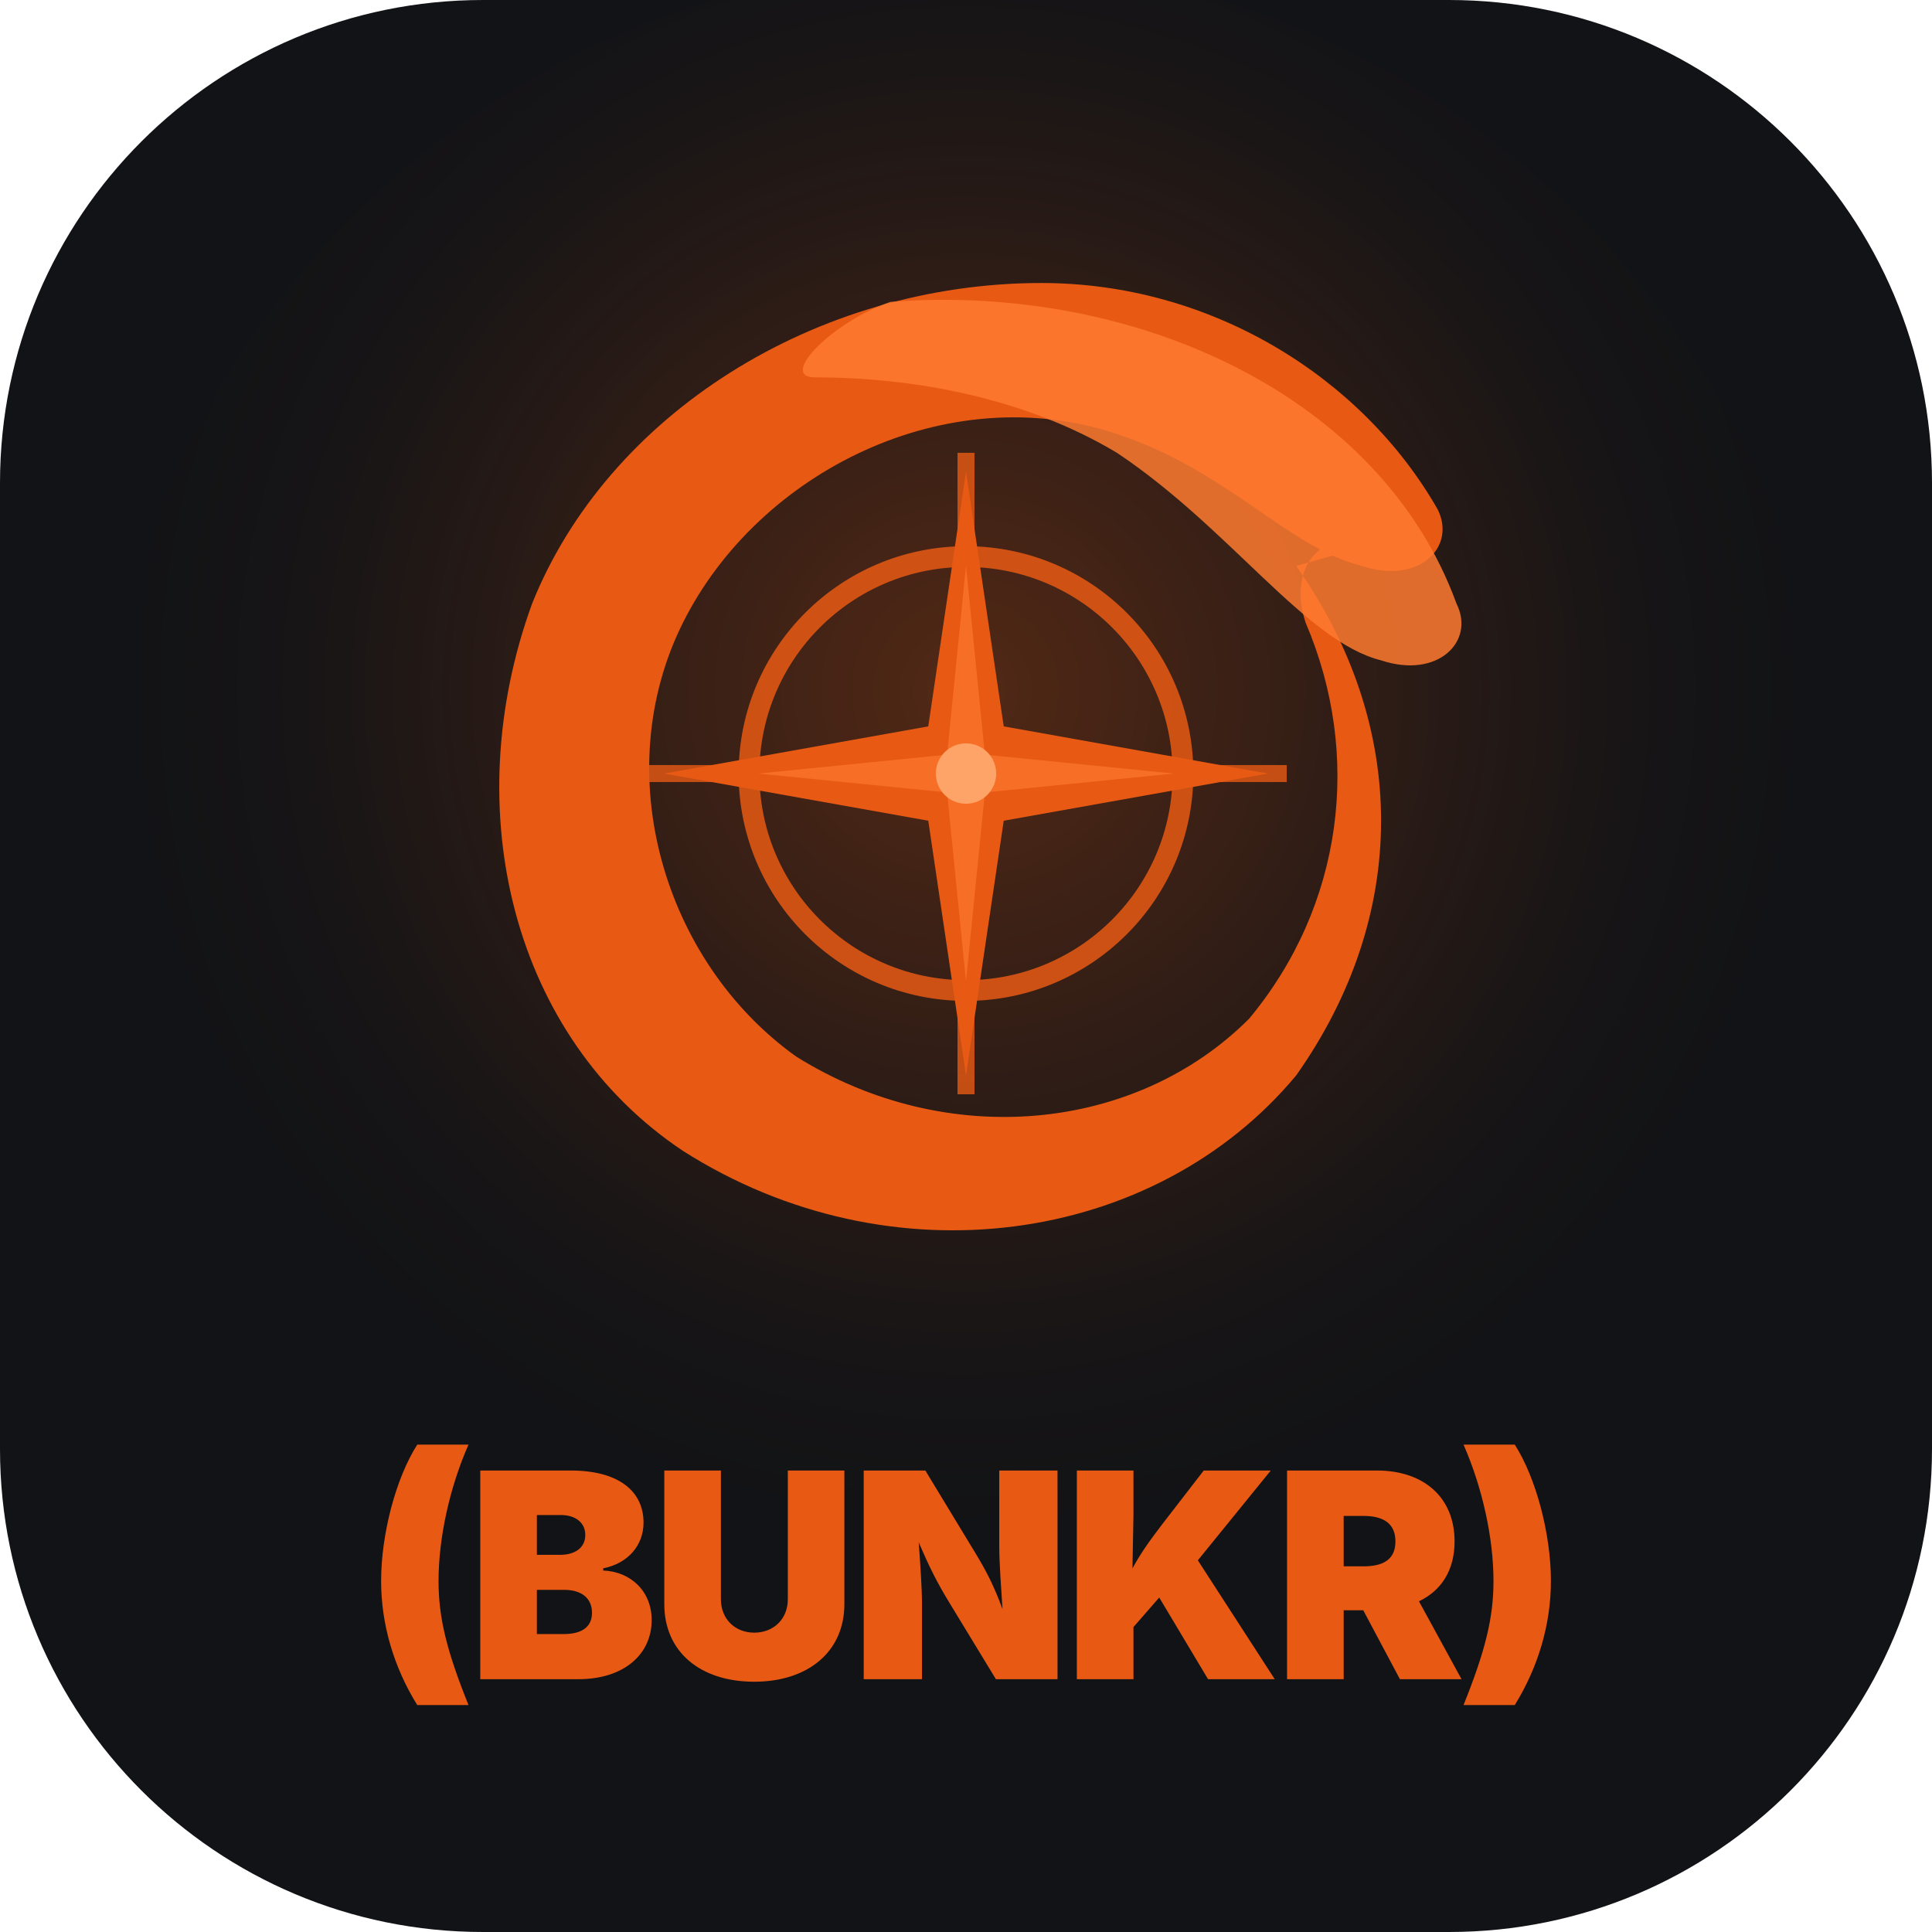
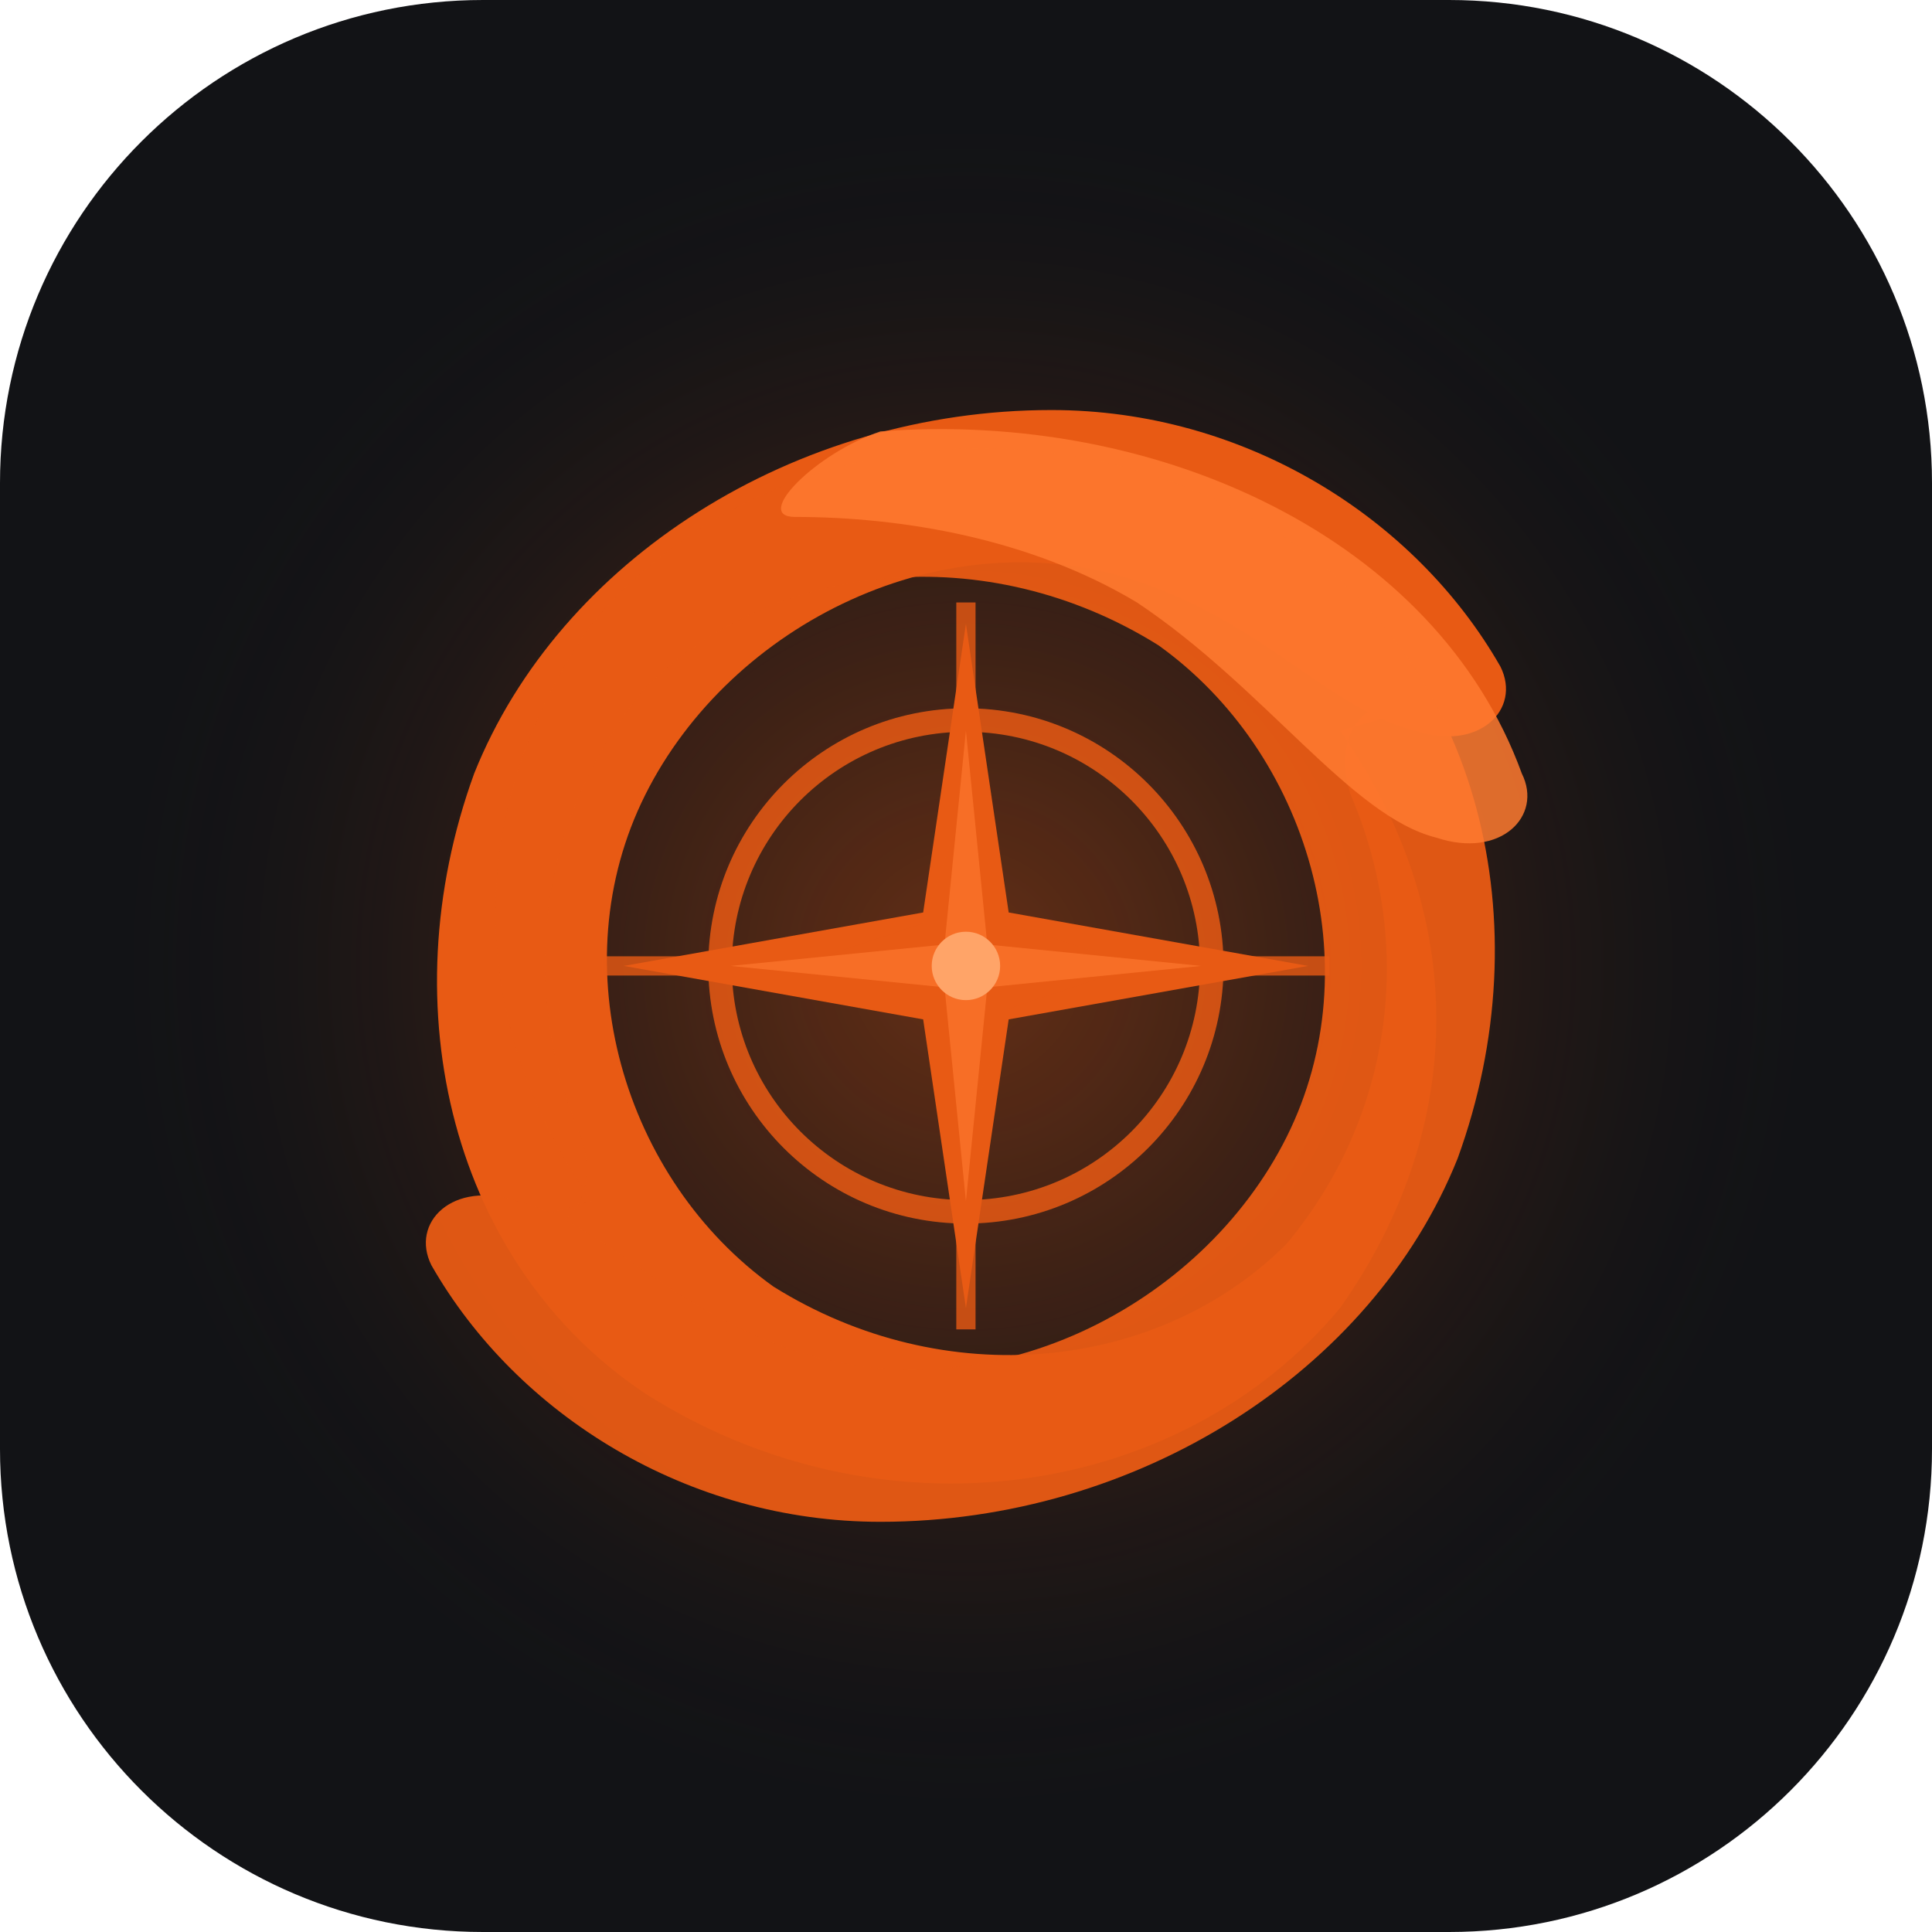
<svg xmlns="http://www.w3.org/2000/svg" viewBox="0 0 512 512" fill="none">
  <rect width="512" height="512" rx="128" fill="#121316" />
  <defs>
-     <radialGradient id="bunkrGlow" cx="50%" cy="42%" r="50%">
-       <stop offset="0%" stop-color="#E85A14" stop-opacity="0.3" />
-       <stop offset="60%" stop-color="#E85A14" stop-opacity="0.08" />
+     <radialGradient id="bunkrGlow" cx="50%" cy="50%" r="50%">
+       <stop offset="0%" stop-color="#E85A14" stop-opacity="0.38" />
+       <stop offset="55%" stop-color="#E85A14" stop-opacity="0.12" />
      <stop offset="100%" stop-color="#121316" stop-opacity="0" />
    </radialGradient>
  </defs>
-   <circle cx="256" cy="220" r="230" fill="url(#bunkrGlow)" />
-   <g transform="translate(106, 55) scale(2.5)">
+   <circle cx="256" cy="256" r="230" fill="url(#bunkrGlow)" />
+   <g transform="translate(86, 86) scale(2.833)">
    <path d="M 95 38           C 107 55, 107 75, 95 92           C 80 110, 52 114, 30 100           C 12 88, 6 64, 14 42           C 22 22, 44 8, 68 8           C 86 8, 102 18, 110 32           C 112 36, 108 40, 102 38           C 94 36, 88 28, 76 24           C 58 18, 38 28, 30 44           C 22 60, 28 80, 42 90           C 58 100, 78 98, 90 86           C 100 74, 102 58, 96 44           C 94 38, 98 34, 102 36 Z" fill="#E85A14" />
+     <g transform="rotate(180 60 60)">
+       <path d="M 95 38             C 107 55, 107 75, 95 92             C 80 110, 52 114, 30 100             C 12 88, 6 64, 14 42             C 22 22, 44 8, 68 8             C 86 8, 102 18, 110 32             C 112 36, 108 40, 102 38             C 94 36, 88 28, 76 24             C 58 18, 38 28, 30 44             C 22 60, 28 80, 42 90             C 58 100, 78 98, 90 86             C 100 74, 102 58, 96 44             C 94 38, 98 34, 102 36 Z" fill="#E85A14" opacity="0.95" />
+     </g>
    <path d="M 52 10           C 78 8, 104 20, 112 42           C 114 46, 110 50, 104 48           C 96 46, 88 34, 76 26           C 66 20, 54 18, 44 18           C 40 18, 46 12, 52 10 Z" fill="#FF7A30" opacity="0.85" />
    <circle cx="60" cy="60" r="23" stroke="#E85A14" stroke-width="2.2" stroke-opacity="0.85" />
    <line x1="60" y1="26" x2="60" y2="94" stroke="#E85A14" stroke-width="1.8" stroke-opacity="0.8" />
    <line x1="26" y1="60" x2="94" y2="60" stroke="#E85A14" stroke-width="1.8" stroke-opacity="0.8" />
    <polygon points="60,28 64,55 92,60 64,65 60,92 56,65 28,60 56,55" fill="#E85A14" />
    <polygon points="60,44 64,56 76,60 64,64 60,76 56,64 44,60 56,56" fill="#E85A14" opacity="0.95" />
    <polygon points="60,38 62,58 82,60 62,62 60,82 58,62 38,60 58,58" fill="#FF7A30" opacity="0.65" />
    <circle cx="60" cy="60" r="3.2" fill="#FFA468" />
  </g>
-   <text x="256" y="445" text-anchor="middle" font-family="system-ui, -apple-system, sans-serif" font-size="76" font-weight="900" letter-spacing="-2px" fill="#E85A14">(BUNKR)</text>
</svg>
